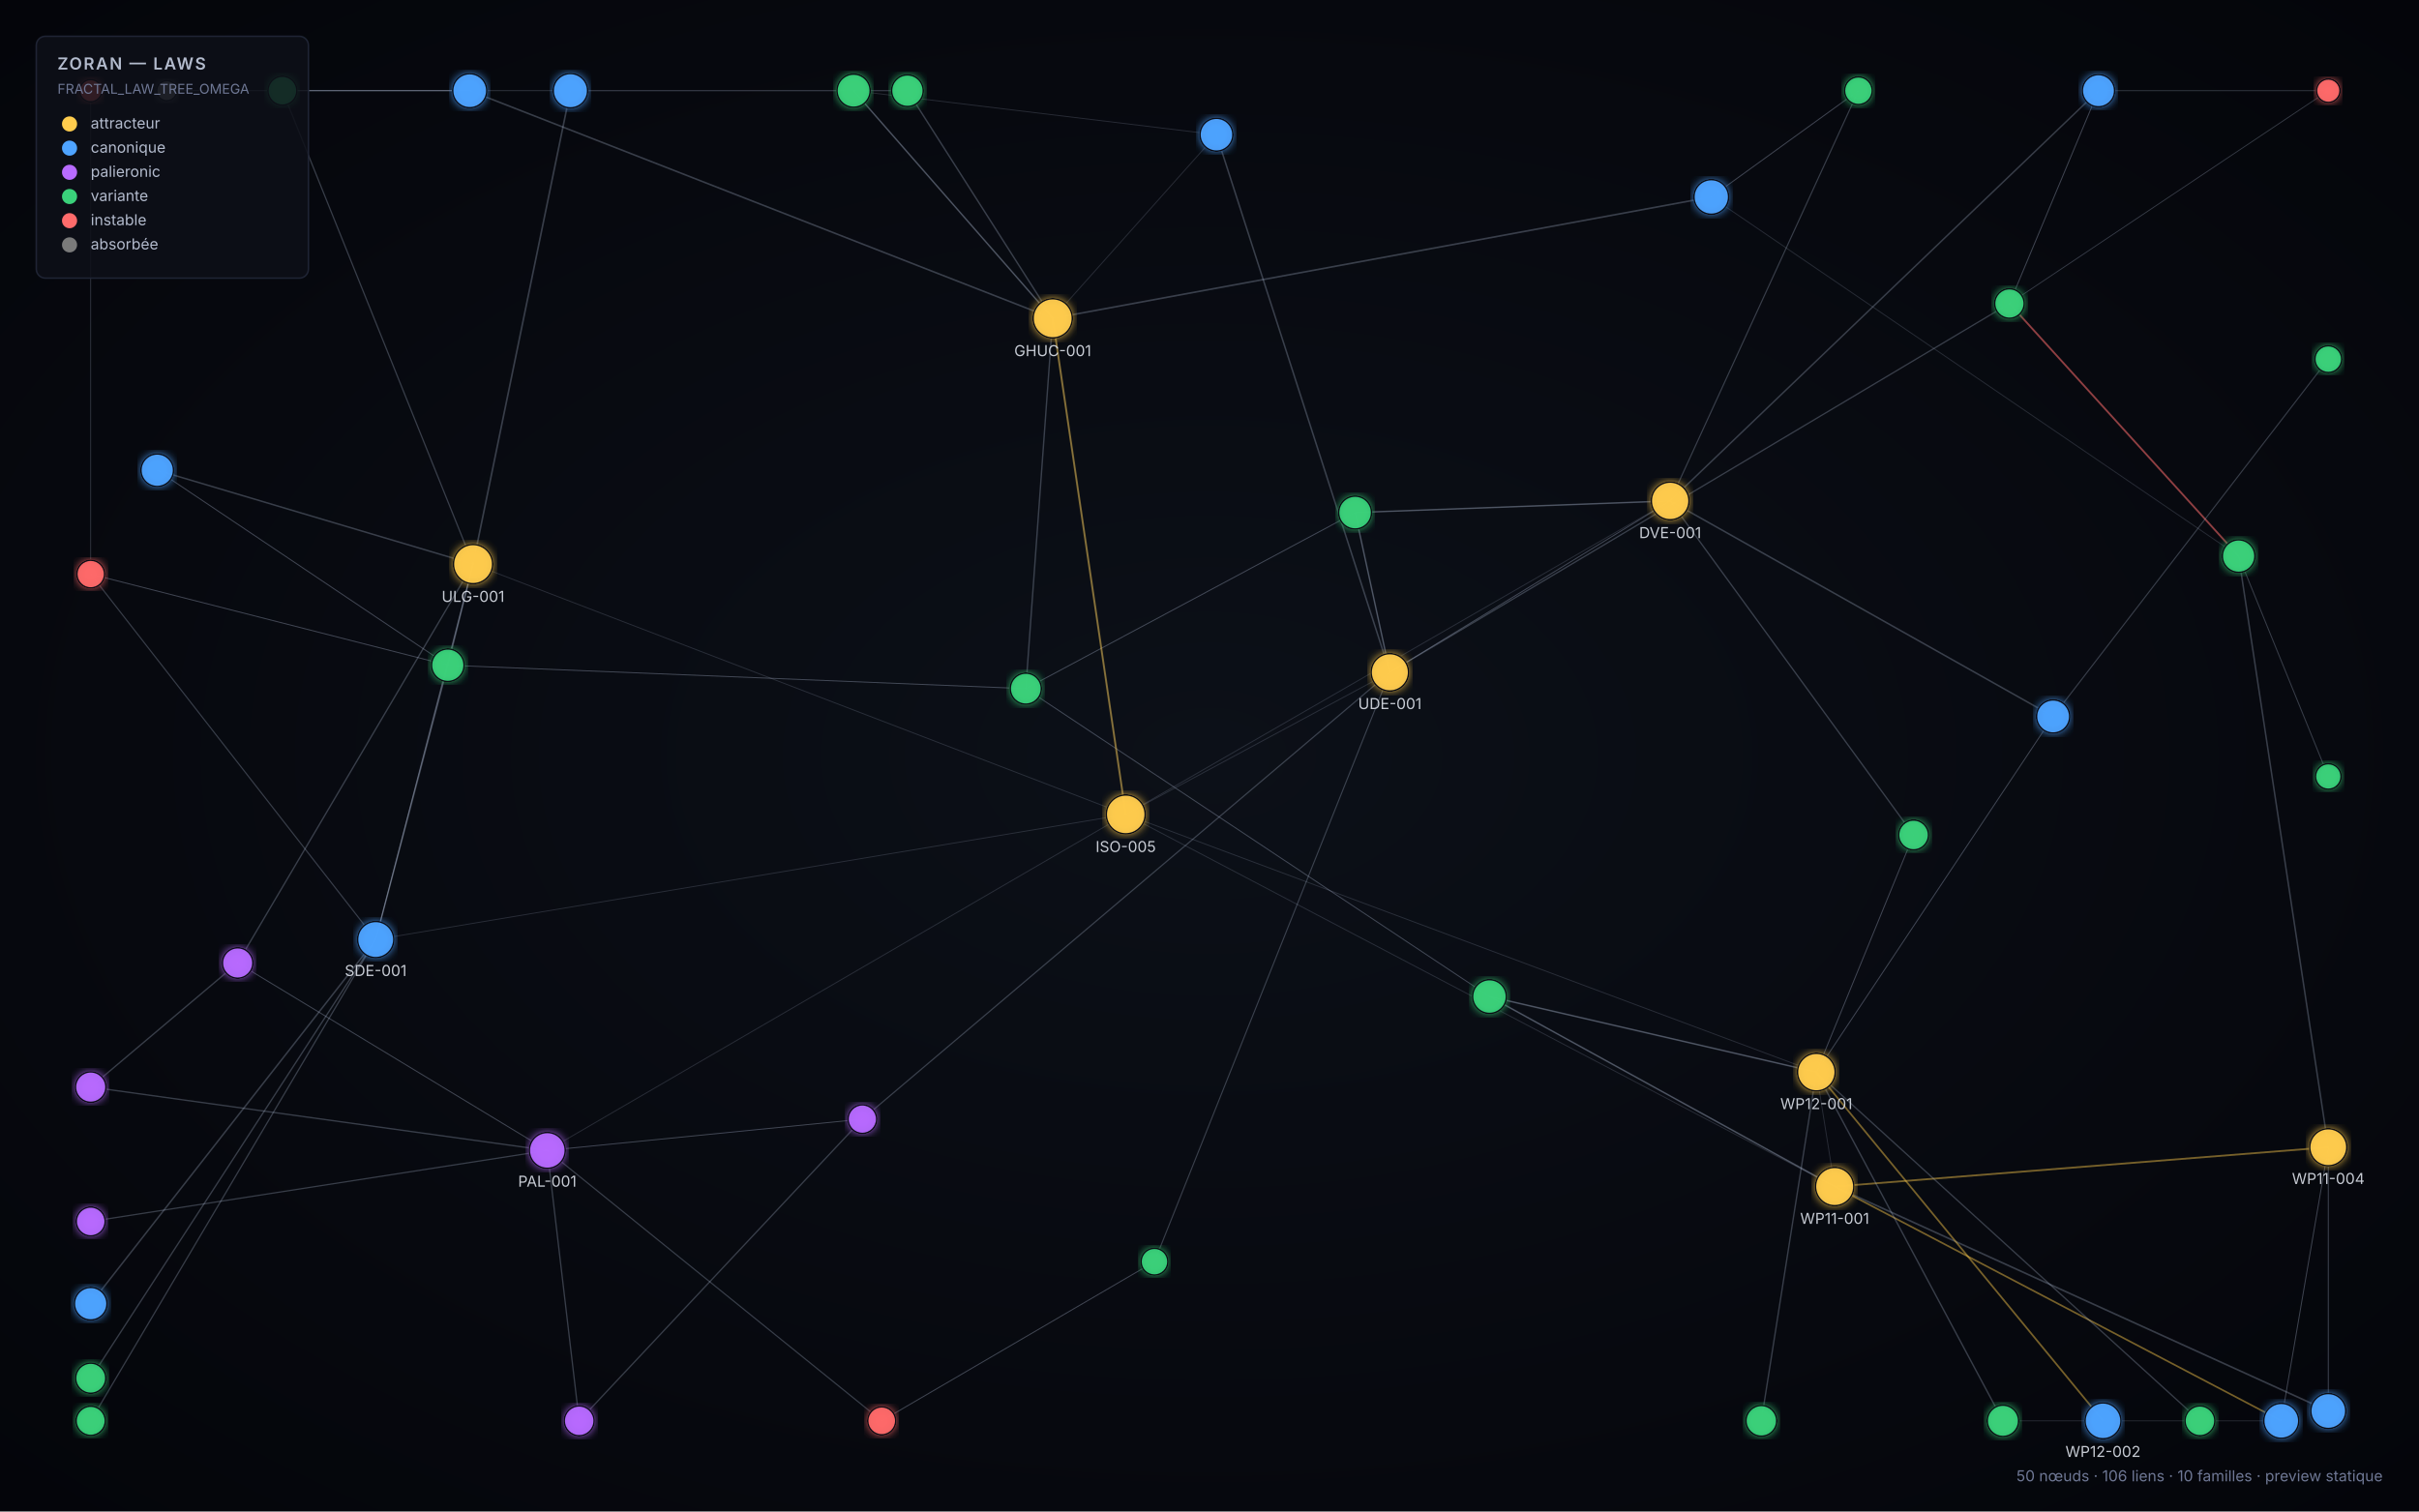
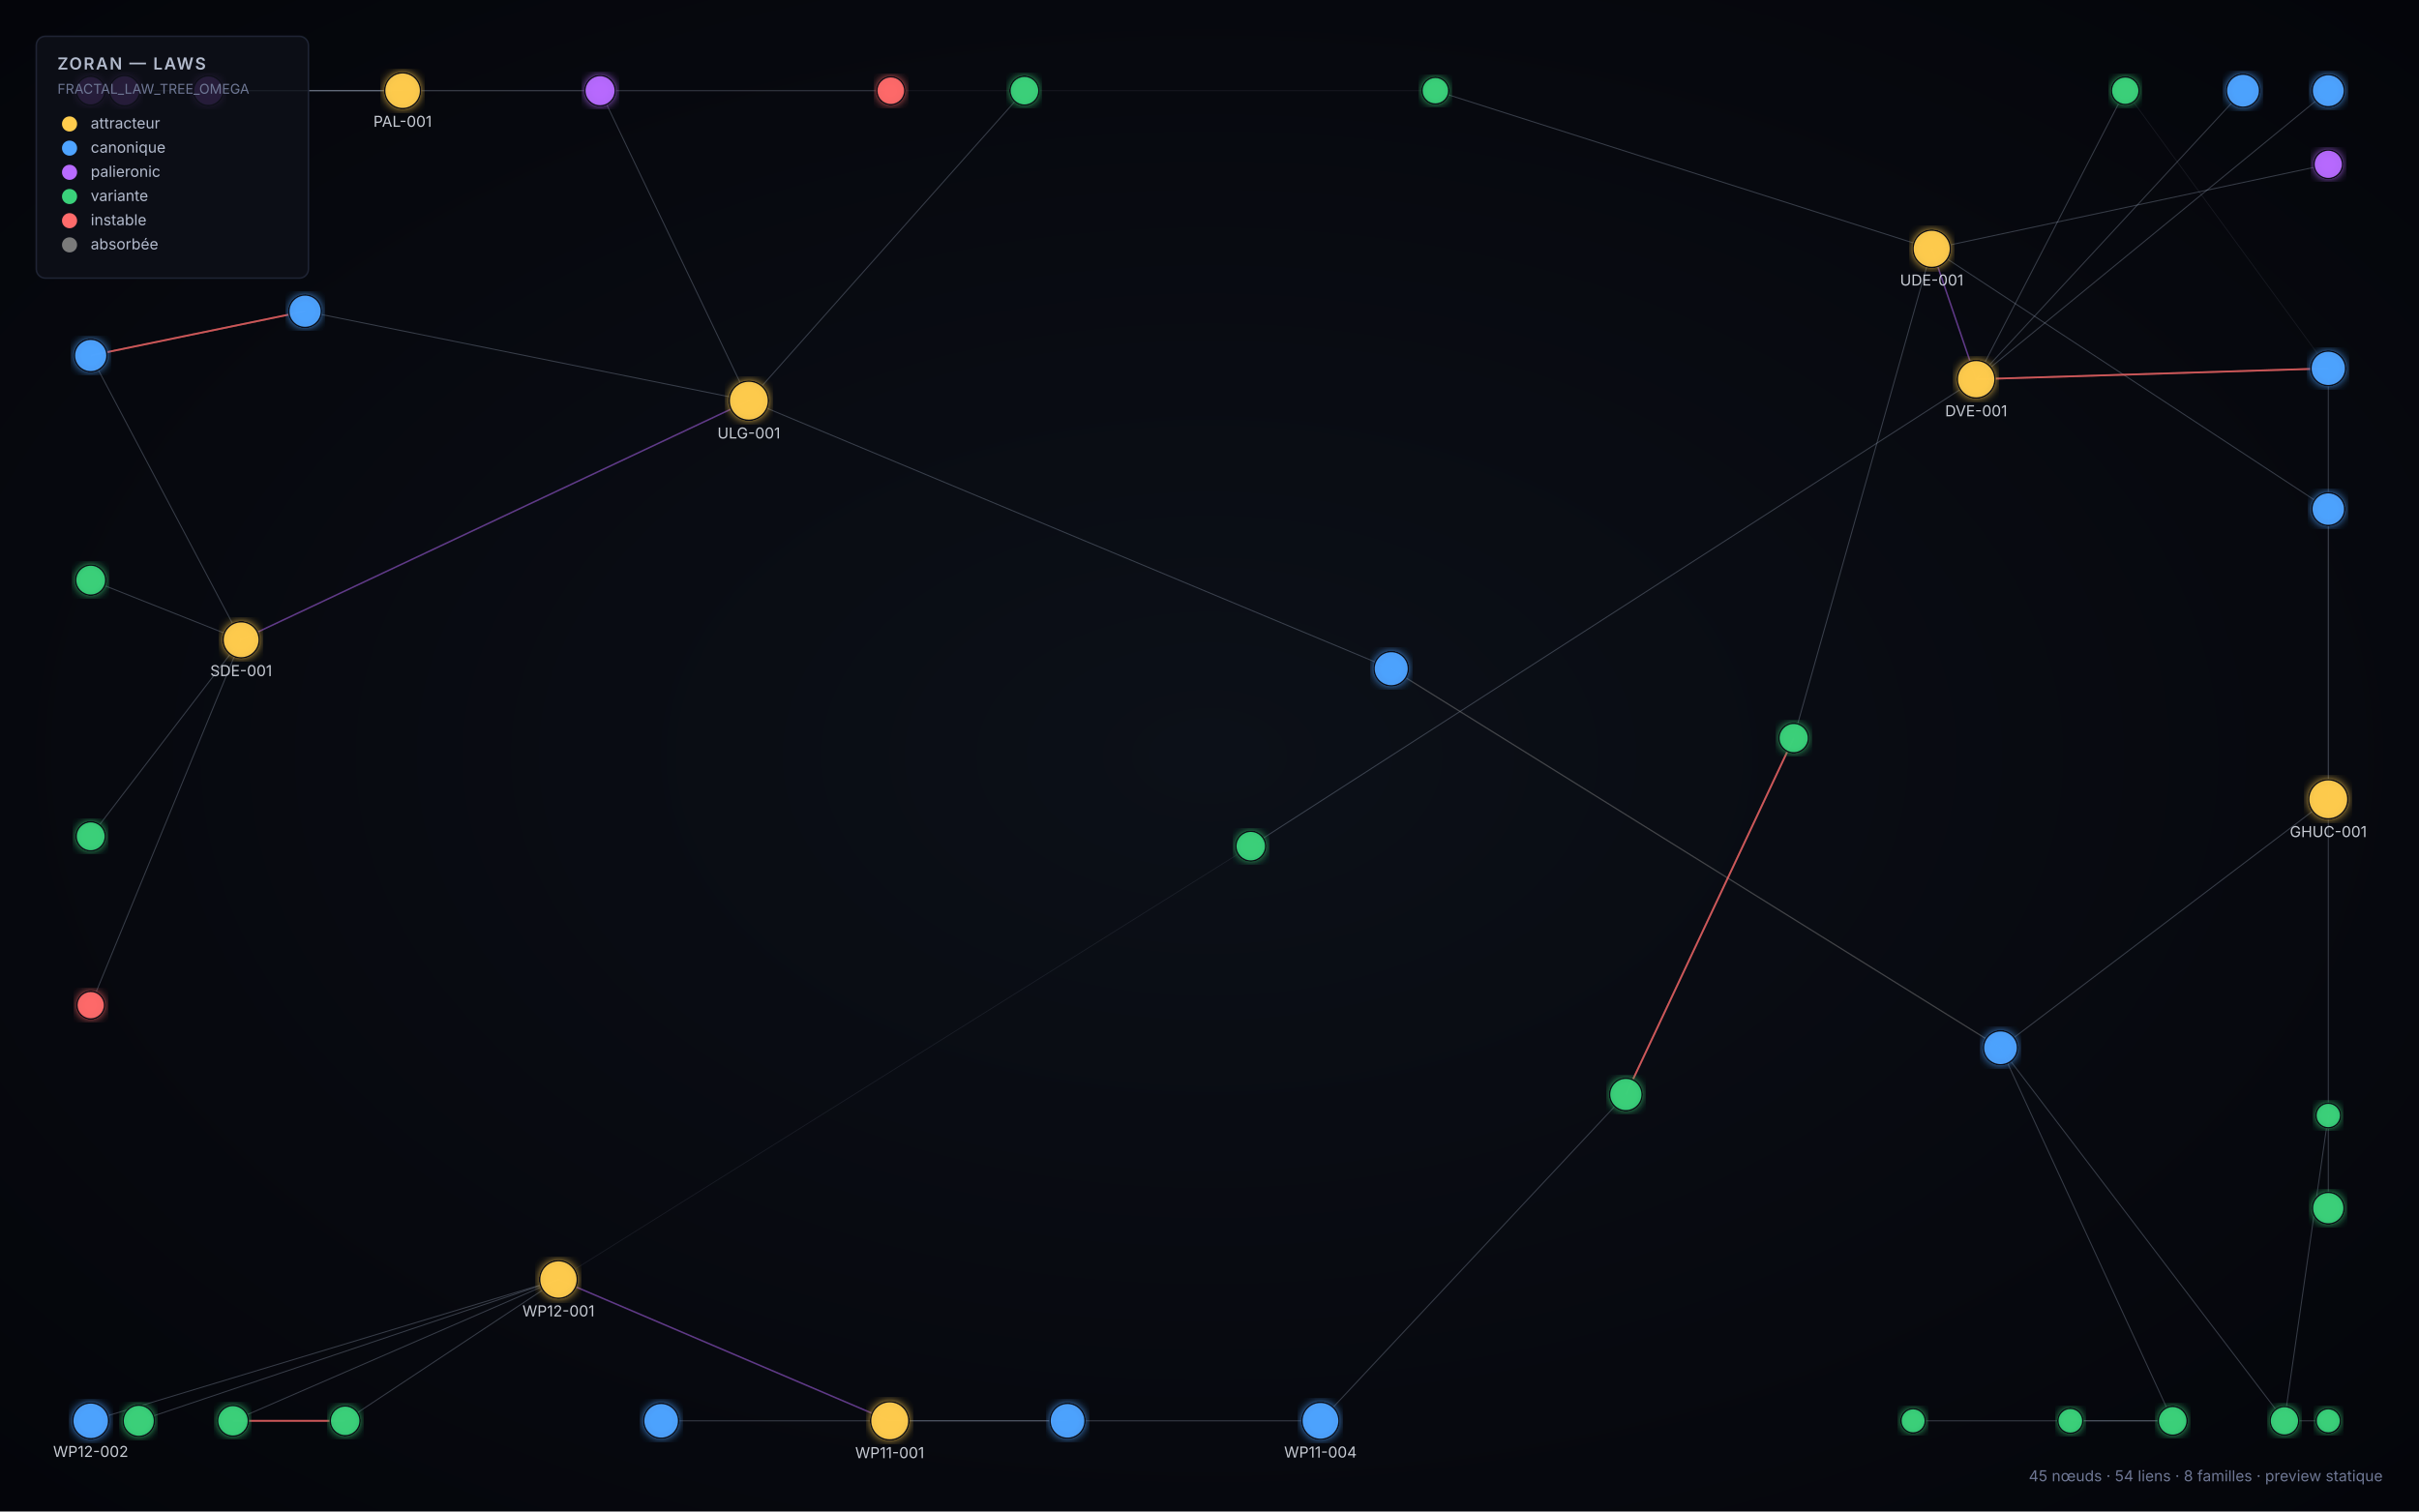
<svg xmlns="http://www.w3.org/2000/svg" viewBox="0 0 1600 1000" width="1600" height="1000" font-family="-apple-system,Segoe UI,sans-serif">
  <defs>
    <radialGradient id="bg" cx="50%" cy="50%" r="70%">
      <stop offset="0%" stop-color="#0c1018" />
      <stop offset="100%" stop-color="#04050a" />
    </radialGradient>
    <filter id="glow">
      <feGaussianBlur stdDeviation="3" result="b" />
      <feMerge>
        <feMergeNode in="b" />
        <feMergeNode in="SourceGraphic" />
      </feMerge>
    </filter>
  </defs>
  <rect width="1600" height="1000" fill="url(#bg)" />
-   <line x1="312.9" y1="373.2" x2="248.5" y2="621.6" stroke="#b8c4e0" stroke-opacity="0.18" stroke-width="0.60" />
-   <line x1="312.9" y1="373.2" x2="296.2" y2="440.1" stroke="#b8c4e0" stroke-opacity="0.18" stroke-width="0.60" />
-   <line x1="312.9" y1="373.2" x2="377.3" y2="60.0" stroke="#b8c4e0" stroke-opacity="0.28" stroke-width="1.07" />
-   <line x1="377.3" y1="60.0" x2="600.2" y2="60.0" stroke="#b8c4e0" stroke-opacity="0.18" stroke-width="0.60" />
-   <line x1="312.9" y1="373.2" x2="104.0" y2="311.1" stroke="#b8c4e0" stroke-opacity="0.28" stroke-width="0.98" />
-   <line x1="104.0" y1="311.1" x2="296.2" y2="440.1" stroke="#b8c4e0" stroke-opacity="0.18" stroke-width="0.60" />
-   <line x1="312.9" y1="373.2" x2="186.8" y2="60.0" stroke="#b8c4e0" stroke-opacity="0.28" stroke-width="0.81" />
-   <line x1="186.8" y1="60.0" x2="310.7" y2="60.0" stroke="#b8c4e0" stroke-opacity="0.18" stroke-width="0.60" />
-   <line x1="312.9" y1="373.2" x2="157.2" y2="637.1" stroke="#b8c4e0" stroke-opacity="0.28" stroke-width="0.88" />
-   <line x1="157.2" y1="637.1" x2="362.0" y2="761.1" stroke="#b8c4e0" stroke-opacity="0.18" stroke-width="0.60" />
-   <line x1="1104.7" y1="331.4" x2="896.3" y2="339.1" stroke="#b8c4e0" stroke-opacity="0.18" stroke-width="0.60" />
-   <line x1="1104.7" y1="331.4" x2="919.3" y2="444.8" stroke="#b8c4e0" stroke-opacity="0.18" stroke-width="0.60" />
-   <line x1="1104.7" y1="331.4" x2="1358.0" y2="474.0" stroke="#b8c4e0" stroke-opacity="0.28" stroke-width="1.01" />
-   <line x1="1358.0" y1="474.0" x2="1201.4" y2="709.3" stroke="#b8c4e0" stroke-opacity="0.18" stroke-width="0.60" />
-   <line x1="1104.7" y1="331.4" x2="1388.0" y2="60.0" stroke="#b8c4e0" stroke-opacity="0.28" stroke-width="0.96" />
-   <line x1="1388.0" y1="60.0" x2="1329.1" y2="200.8" stroke="#b8c4e0" stroke-opacity="0.18" stroke-width="0.60" />
-   <line x1="1104.7" y1="331.4" x2="1265.7" y2="552.4" stroke="#b8c4e0" stroke-opacity="0.28" stroke-width="0.86" />
-   <line x1="1265.7" y1="552.4" x2="1201.4" y2="709.3" stroke="#b8c4e0" stroke-opacity="0.18" stroke-width="0.60" />
-   <line x1="1104.7" y1="331.4" x2="1229.2" y2="60.0" stroke="#b8c4e0" stroke-opacity="0.28" stroke-width="0.75" />
-   <line x1="1229.2" y1="60.0" x2="1131.9" y2="130.3" stroke="#b8c4e0" stroke-opacity="0.18" stroke-width="0.60" />
-   <line x1="919.3" y1="444.8" x2="1104.7" y2="331.4" stroke="#b8c4e0" stroke-opacity="0.18" stroke-width="0.60" />
-   <line x1="919.3" y1="444.8" x2="896.3" y2="339.1" stroke="#b8c4e0" stroke-opacity="0.18" stroke-width="0.60" />
-   <line x1="919.3" y1="444.8" x2="804.6" y2="89.1" stroke="#b8c4e0" stroke-opacity="0.28" stroke-width="1.00" />
-   <line x1="804.6" y1="89.1" x2="696.3" y2="210.6" stroke="#b8c4e0" stroke-opacity="0.18" stroke-width="0.60" />
-   <line x1="919.3" y1="444.8" x2="1329.1" y2="200.8" stroke="#b8c4e0" stroke-opacity="0.28" stroke-width="0.83" />
-   <line x1="1329.1" y1="200.8" x2="1388.0" y2="60.0" stroke="#b8c4e0" stroke-opacity="0.18" stroke-width="0.60" />
-   <line x1="919.3" y1="444.8" x2="570.4" y2="740.4" stroke="#b8c4e0" stroke-opacity="0.28" stroke-width="0.79" />
-   <line x1="570.4" y1="740.4" x2="362.0" y2="761.1" stroke="#b8c4e0" stroke-opacity="0.18" stroke-width="0.60" />
-   <line x1="919.3" y1="444.8" x2="763.6" y2="834.7" stroke="#b8c4e0" stroke-opacity="0.28" stroke-width="0.72" />
-   <line x1="763.6" y1="834.7" x2="583.2" y2="940.0" stroke="#b8c4e0" stroke-opacity="0.18" stroke-width="0.60" />
-   <line x1="696.3" y1="210.6" x2="564.6" y2="60.0" stroke="#b8c4e0" stroke-opacity="0.18" stroke-width="0.60" />
-   <line x1="696.3" y1="210.6" x2="744.6" y2="538.8" stroke="#b8c4e0" stroke-opacity="0.18" stroke-width="0.60" />
-   <line x1="696.3" y1="210.6" x2="310.7" y2="60.0" stroke="#b8c4e0" stroke-opacity="0.28" stroke-width="1.05" />
-   <line x1="310.7" y1="60.0" x2="186.8" y2="60.0" stroke="#b8c4e0" stroke-opacity="0.18" stroke-width="0.60" />
-   <line x1="696.3" y1="210.6" x2="1131.9" y2="130.3" stroke="#b8c4e0" stroke-opacity="0.28" stroke-width="1.08" />
-   <line x1="1131.9" y1="130.3" x2="1229.2" y2="60.0" stroke="#b8c4e0" stroke-opacity="0.18" stroke-width="0.60" />
-   <line x1="696.3" y1="210.6" x2="600.2" y2="60.0" stroke="#b8c4e0" stroke-opacity="0.28" stroke-width="0.94" />
-   <line x1="600.2" y1="60.0" x2="377.3" y2="60.0" stroke="#b8c4e0" stroke-opacity="0.18" stroke-width="0.60" />
-   <line x1="696.3" y1="210.6" x2="678.5" y2="455.6" stroke="#b8c4e0" stroke-opacity="0.28" stroke-width="0.91" />
-   <line x1="678.5" y1="455.6" x2="296.2" y2="440.1" stroke="#b8c4e0" stroke-opacity="0.18" stroke-width="0.60" />
-   <line x1="678.5" y1="455.6" x2="985.2" y2="659.3" stroke="#b8c4e0" stroke-opacity="0.18" stroke-width="0.60" />
-   <line x1="678.5" y1="455.6" x2="896.3" y2="339.1" stroke="#b8c4e0" stroke-opacity="0.18" stroke-width="0.60" />
-   <line x1="1213.5" y1="785.0" x2="1201.4" y2="709.3" stroke="#b8c4e0" stroke-opacity="0.18" stroke-width="0.60" />
-   <line x1="1213.5" y1="785.0" x2="985.2" y2="659.3" stroke="#b8c4e0" stroke-opacity="0.18" stroke-width="0.60" />
-   <line x1="1213.5" y1="785.0" x2="1540.0" y2="933.5" stroke="#b8c4e0" stroke-opacity="0.28" stroke-width="1.09" />
-   <line x1="1540.0" y1="933.5" x2="1540.0" y2="759.0" stroke="#b8c4e0" stroke-opacity="0.18" stroke-width="0.60" />
-   <line x1="1213.5" y1="785.0" x2="1508.9" y2="940.0" stroke="#ffcc4d" stroke-opacity="0.45" stroke-width="1.10" />
-   <line x1="1508.9" y1="940.0" x2="1540.0" y2="759.0" stroke="#b8c4e0" stroke-opacity="0.18" stroke-width="0.60" />
-   <line x1="1213.5" y1="785.0" x2="1540.0" y2="759.0" stroke="#ffcc4d" stroke-opacity="0.45" stroke-width="1.20" />
-   <line x1="1540.0" y1="759.0" x2="1540.0" y2="933.5" stroke="#b8c4e0" stroke-opacity="0.18" stroke-width="0.60" />
-   <line x1="1540.0" y1="759.0" x2="1508.9" y2="940.0" stroke="#b8c4e0" stroke-opacity="0.18" stroke-width="0.60" />
-   <line x1="1540.0" y1="759.0" x2="1480.7" y2="367.9" stroke="#b8c4e0" stroke-opacity="0.28" stroke-width="0.99" />
-   <line x1="1480.7" y1="367.9" x2="1131.9" y2="130.3" stroke="#b8c4e0" stroke-opacity="0.18" stroke-width="0.60" />
-   <line x1="1480.7" y1="367.9" x2="1329.1" y2="200.8" stroke="#ff6b6b" stroke-opacity="0.55" stroke-width="1.20" />
-   <line x1="1201.4" y1="709.3" x2="1358.0" y2="474.0" stroke="#b8c4e0" stroke-opacity="0.18" stroke-width="0.60" />
-   <line x1="1201.4" y1="709.3" x2="1265.7" y2="552.4" stroke="#b8c4e0" stroke-opacity="0.18" stroke-width="0.60" />
-   <line x1="1201.4" y1="709.3" x2="985.2" y2="659.3" stroke="#b8c4e0" stroke-opacity="0.18" stroke-width="0.60" />
-   <line x1="1201.4" y1="709.3" x2="1391.0" y2="940.0" stroke="#ffcc4d" stroke-opacity="0.45" stroke-width="1.14" />
-   <line x1="1201.4" y1="709.3" x2="1165.0" y2="940.0" stroke="#b8c4e0" stroke-opacity="0.28" stroke-width="0.90" />
-   <line x1="1201.4" y1="709.3" x2="1455.1" y2="940.0" stroke="#b8c4e0" stroke-opacity="0.28" stroke-width="0.86" />
-   <line x1="1201.4" y1="709.3" x2="1324.8" y2="940.0" stroke="#b8c4e0" stroke-opacity="0.28" stroke-width="0.92" />
-   <line x1="1324.8" y1="940.0" x2="1508.9" y2="940.0" stroke="#b8c4e0" stroke-opacity="0.18" stroke-width="0.60" />
-   <line x1="248.5" y1="621.6" x2="312.9" y2="373.2" stroke="#b8c4e0" stroke-opacity="0.18" stroke-width="0.60" />
-   <line x1="248.5" y1="621.6" x2="296.2" y2="440.1" stroke="#b8c4e0" stroke-opacity="0.18" stroke-width="0.60" />
-   <line x1="248.5" y1="621.6" x2="60.0" y2="862.5" stroke="#b8c4e0" stroke-opacity="0.28" stroke-width="0.99" />
-   <line x1="248.5" y1="621.6" x2="60.0" y2="911.8" stroke="#b8c4e0" stroke-opacity="0.28" stroke-width="0.87" />
-   <line x1="248.5" y1="621.6" x2="60.0" y2="379.8" stroke="#b8c4e0" stroke-opacity="0.28" stroke-width="0.75" />
-   <line x1="60.0" y1="379.8" x2="296.2" y2="440.1" stroke="#b8c4e0" stroke-opacity="0.18" stroke-width="0.60" />
-   <line x1="248.5" y1="621.6" x2="60.0" y2="940.0" stroke="#b8c4e0" stroke-opacity="0.28" stroke-width="0.82" />
-   <line x1="362.0" y1="761.1" x2="157.2" y2="637.1" stroke="#b8c4e0" stroke-opacity="0.18" stroke-width="0.60" />
-   <line x1="362.0" y1="761.1" x2="570.4" y2="740.4" stroke="#b8c4e0" stroke-opacity="0.18" stroke-width="0.60" />
-   <line x1="362.0" y1="761.1" x2="60.0" y2="719.2" stroke="#b8c4e0" stroke-opacity="0.28" stroke-width="0.88" />
-   <line x1="157.2" y1="637.1" x2="60.0" y2="719.2" stroke="#b8c4e0" stroke-opacity="0.28" stroke-width="0.88" />
-   <line x1="362.0" y1="761.1" x2="383.1" y2="940.0" stroke="#b8c4e0" stroke-opacity="0.28" stroke-width="0.85" />
-   <line x1="570.4" y1="740.4" x2="383.1" y2="940.0" stroke="#b8c4e0" stroke-opacity="0.28" stroke-width="0.85" />
-   <line x1="362.0" y1="761.1" x2="583.2" y2="940.0" stroke="#b8c4e0" stroke-opacity="0.28" stroke-width="0.77" />
-   <line x1="583.2" y1="940.0" x2="763.6" y2="834.7" stroke="#b8c4e0" stroke-opacity="0.18" stroke-width="0.60" />
-   <line x1="362.0" y1="761.1" x2="60.0" y2="808.1" stroke="#b8c4e0" stroke-opacity="0.28" stroke-width="0.81" />
-   <line x1="1358.0" y1="474.0" x2="1540.0" y2="237.6" stroke="#b8c4e0" stroke-opacity="0.28" stroke-width="0.72" />
-   <line x1="1388.0" y1="60.0" x2="1540.0" y2="60.0" stroke="#b8c4e0" stroke-opacity="0.28" stroke-width="0.55" />
-   <line x1="1329.1" y1="200.8" x2="1540.0" y2="60.0" stroke="#b8c4e0" stroke-opacity="0.28" stroke-width="0.55" />
-   <line x1="377.3" y1="60.0" x2="110.3" y2="60.0" stroke="#b8c4e0" stroke-opacity="0.28" stroke-width="0.50" />
-   <line x1="310.7" y1="60.0" x2="110.3" y2="60.0" stroke="#b8c4e0" stroke-opacity="0.28" stroke-width="0.50" />
-   <line x1="60.0" y1="379.8" x2="60.0" y2="60.0" stroke="#b8c4e0" stroke-opacity="0.28" stroke-width="0.50" />
-   <line x1="1480.7" y1="367.9" x2="1540.0" y2="513.7" stroke="#b8c4e0" stroke-opacity="0.28" stroke-width="0.65" />
-   <line x1="312.9" y1="373.2" x2="296.2" y2="440.1" stroke="#b8c4e0" stroke-opacity="0.28" stroke-width="0.98" />
-   <line x1="248.5" y1="621.6" x2="296.2" y2="440.1" stroke="#b8c4e0" stroke-opacity="0.28" stroke-width="0.98" />
-   <line x1="296.2" y1="440.1" x2="104.0" y2="311.1" stroke="#b8c4e0" stroke-opacity="0.18" stroke-width="0.60" />
-   <line x1="296.2" y1="440.1" x2="60.0" y2="379.8" stroke="#b8c4e0" stroke-opacity="0.18" stroke-width="0.60" />
-   <line x1="296.2" y1="440.1" x2="678.5" y2="455.6" stroke="#b8c4e0" stroke-opacity="0.18" stroke-width="0.60" />
-   <line x1="1213.5" y1="785.0" x2="985.2" y2="659.3" stroke="#b8c4e0" stroke-opacity="0.28" stroke-width="1.04" />
-   <line x1="1201.4" y1="709.3" x2="985.2" y2="659.3" stroke="#b8c4e0" stroke-opacity="0.28" stroke-width="1.04" />
-   <line x1="985.2" y1="659.3" x2="678.5" y2="455.6" stroke="#b8c4e0" stroke-opacity="0.18" stroke-width="0.60" />
-   <line x1="919.3" y1="444.8" x2="896.3" y2="339.1" stroke="#b8c4e0" stroke-opacity="0.28" stroke-width="1.00" />
-   <line x1="1104.7" y1="331.4" x2="896.3" y2="339.1" stroke="#b8c4e0" stroke-opacity="0.28" stroke-width="1.00" />
-   <line x1="896.3" y1="339.1" x2="678.5" y2="455.6" stroke="#b8c4e0" stroke-opacity="0.18" stroke-width="0.60" />
-   <line x1="696.3" y1="210.6" x2="564.6" y2="60.0" stroke="#b8c4e0" stroke-opacity="0.28" stroke-width="1.01" />
-   <line x1="564.6" y1="60.0" x2="804.6" y2="89.1" stroke="#b8c4e0" stroke-opacity="0.18" stroke-width="0.60" />
-   <line x1="696.3" y1="210.6" x2="744.6" y2="538.8" stroke="#ffcc4d" stroke-opacity="0.45" stroke-width="1.29" />
-   <line x1="744.6" y1="538.8" x2="312.9" y2="373.2" stroke="#b8c4e0" stroke-opacity="0.18" stroke-width="0.60" />
-   <line x1="744.6" y1="538.8" x2="1104.7" y2="331.4" stroke="#b8c4e0" stroke-opacity="0.18" stroke-width="0.60" />
-   <line x1="744.6" y1="538.8" x2="919.3" y2="444.8" stroke="#b8c4e0" stroke-opacity="0.18" stroke-width="0.60" />
-   <line x1="744.6" y1="538.8" x2="1213.5" y2="785.0" stroke="#b8c4e0" stroke-opacity="0.18" stroke-width="0.60" />
-   <line x1="744.6" y1="538.8" x2="1201.4" y2="709.3" stroke="#b8c4e0" stroke-opacity="0.18" stroke-width="0.60" />
-   <line x1="744.6" y1="538.8" x2="248.5" y2="621.6" stroke="#b8c4e0" stroke-opacity="0.18" stroke-width="0.60" />
-   <line x1="744.6" y1="538.8" x2="362.0" y2="761.1" stroke="#b8c4e0" stroke-opacity="0.18" stroke-width="0.60" />
-   <circle cx="312.9" cy="373.2" r="13.0" fill="#ffcc4d" fill-opacity="0.92" stroke="#0c1018" stroke-width="1" filter="url(#glow)" />
-   <text x="312.9" y="398.2" fill="#e7ecf5" font-size="10" text-anchor="middle" opacity="0.85">ULG-001</text>
-   <circle cx="377.3" cy="60.0" r="11.4" fill="#4ea3ff" fill-opacity="0.92" stroke="#0c1018" stroke-width="1" filter="url(#glow)" />
-   <circle cx="104.0" cy="311.1" r="10.8" fill="#4ea3ff" fill-opacity="0.92" stroke="#0c1018" stroke-width="1" filter="url(#glow)" />
-   <circle cx="186.8" cy="60.0" r="9.6" fill="#3ad17a" fill-opacity="0.92" stroke="#0c1018" stroke-width="1" filter="url(#glow)" />
-   <circle cx="157.2" cy="637.1" r="10.1" fill="#b86bff" fill-opacity="0.92" stroke="#0c1018" stroke-width="1" filter="url(#glow)" />
-   <circle cx="1104.7" cy="331.4" r="12.5" fill="#ffcc4d" fill-opacity="0.92" stroke="#0c1018" stroke-width="1" filter="url(#glow)" />
-   <text x="1104.7" y="356.0" fill="#e7ecf5" font-size="10" text-anchor="middle" opacity="0.85">DVE-001</text>
-   <circle cx="1358.0" cy="474.0" r="11.0" fill="#4ea3ff" fill-opacity="0.92" stroke="#0c1018" stroke-width="1" filter="url(#glow)" />
-   <circle cx="1388.0" cy="60.0" r="10.7" fill="#4ea3ff" fill-opacity="0.92" stroke="#0c1018" stroke-width="1" filter="url(#glow)" />
-   <circle cx="1265.7" cy="552.4" r="9.9" fill="#3ad17a" fill-opacity="0.92" stroke="#0c1018" stroke-width="1" filter="url(#glow)" />
-   <circle cx="1229.2" cy="60.0" r="9.2" fill="#3ad17a" fill-opacity="0.92" stroke="#0c1018" stroke-width="1" filter="url(#glow)" />
-   <circle cx="919.3" cy="444.8" r="12.4" fill="#ffcc4d" fill-opacity="0.92" stroke="#0c1018" stroke-width="1" filter="url(#glow)" />
-   <text x="919.3" y="469.1" fill="#e7ecf5" font-size="10" text-anchor="middle" opacity="0.85">UDE-001</text>
-   <circle cx="804.6" cy="89.1" r="10.9" fill="#4ea3ff" fill-opacity="0.92" stroke="#0c1018" stroke-width="1" filter="url(#glow)" />
-   <circle cx="1329.1" cy="200.8" r="9.8" fill="#3ad17a" fill-opacity="0.92" stroke="#0c1018" stroke-width="1" filter="url(#glow)" />
-   <circle cx="570.4" cy="740.4" r="9.5" fill="#b86bff" fill-opacity="0.92" stroke="#0c1018" stroke-width="1" filter="url(#glow)" />
-   <circle cx="763.6" cy="834.7" r="8.9" fill="#3ad17a" fill-opacity="0.92" stroke="#0c1018" stroke-width="1" filter="url(#glow)" />
-   <circle cx="696.3" cy="210.6" r="13.0" fill="#ffcc4d" fill-opacity="0.92" stroke="#0c1018" stroke-width="1" filter="url(#glow)" />
-   <text x="696.3" y="235.6" fill="#e7ecf5" font-size="10" text-anchor="middle" opacity="0.85">GHUC-001</text>
-   <circle cx="310.7" cy="60.0" r="11.3" fill="#4ea3ff" fill-opacity="0.92" stroke="#0c1018" stroke-width="1" filter="url(#glow)" />
-   <circle cx="1131.9" cy="130.3" r="11.5" fill="#4ea3ff" fill-opacity="0.92" stroke="#0c1018" stroke-width="1" filter="url(#glow)" />
-   <circle cx="600.2" cy="60.0" r="10.5" fill="#3ad17a" fill-opacity="0.92" stroke="#0c1018" stroke-width="1" filter="url(#glow)" />
-   <circle cx="678.5" cy="455.6" r="10.3" fill="#3ad17a" fill-opacity="0.92" stroke="#0c1018" stroke-width="1" filter="url(#glow)" />
-   <circle cx="1213.5" cy="785.0" r="12.7" fill="#ffcc4d" fill-opacity="0.92" stroke="#0c1018" stroke-width="1" filter="url(#glow)" />
-   <text x="1213.5" y="809.7" fill="#e7ecf5" font-size="10" text-anchor="middle" opacity="0.85">WP11-001</text>
-   <circle cx="1540.0" cy="933.5" r="11.6" fill="#4ea3ff" fill-opacity="0.92" stroke="#0c1018" stroke-width="1" filter="url(#glow)" />
-   <circle cx="1508.9" cy="940.0" r="11.6" fill="#4ea3ff" fill-opacity="0.92" stroke="#0c1018" stroke-width="1" filter="url(#glow)" />
-   <circle cx="1540.0" cy="759.0" r="12.3" fill="#ffcc4d" fill-opacity="0.92" stroke="#0c1018" stroke-width="1" filter="url(#glow)" />
-   <text x="1540.0" y="783.3" fill="#e7ecf5" font-size="10" text-anchor="middle" opacity="0.85">WP11-004</text>
-   <circle cx="1480.7" cy="367.9" r="10.8" fill="#3ad17a" fill-opacity="0.92" stroke="#0c1018" stroke-width="1" filter="url(#glow)" />
-   <circle cx="1201.4" cy="709.3" r="12.5" fill="#ffcc4d" fill-opacity="0.92" stroke="#0c1018" stroke-width="1" filter="url(#glow)" />
-   <text x="1201.4" y="733.8" fill="#e7ecf5" font-size="10" text-anchor="middle" opacity="0.85">WP12-001</text>
-   <circle cx="1391.0" cy="940.0" r="11.9" fill="#4ea3ff" fill-opacity="0.92" stroke="#0c1018" stroke-width="1" filter="url(#glow)" />
-   <text x="1391.0" y="963.9" fill="#e7ecf5" font-size="10" text-anchor="middle" opacity="0.85">WP12-002</text>
-   <circle cx="1165.0" cy="940.0" r="10.2" fill="#3ad17a" fill-opacity="0.92" stroke="#0c1018" stroke-width="1" filter="url(#glow)" />
-   <circle cx="1455.1" cy="940.0" r="9.9" fill="#3ad17a" fill-opacity="0.92" stroke="#0c1018" stroke-width="1" filter="url(#glow)" />
-   <circle cx="1324.8" cy="940.0" r="10.4" fill="#3ad17a" fill-opacity="0.92" stroke="#0c1018" stroke-width="1" filter="url(#glow)" />
-   <circle cx="248.5" cy="621.6" r="12.0" fill="#4ea3ff" fill-opacity="0.92" stroke="#0c1018" stroke-width="1" filter="url(#glow)" />
-   <text x="248.5" y="645.7" fill="#e7ecf5" font-size="10" text-anchor="middle" opacity="0.85">SDE-001</text>
-   <circle cx="60.0" cy="862.5" r="10.8" fill="#4ea3ff" fill-opacity="0.92" stroke="#0c1018" stroke-width="1" filter="url(#glow)" />
-   <circle cx="60.0" cy="911.8" r="10.0" fill="#3ad17a" fill-opacity="0.92" stroke="#0c1018" stroke-width="1" filter="url(#glow)" />
-   <circle cx="60.0" cy="379.8" r="9.2" fill="#ff6b6b" fill-opacity="0.92" stroke="#0c1018" stroke-width="1" filter="url(#glow)" />
-   <circle cx="60.0" cy="940.0" r="9.7" fill="#3ad17a" fill-opacity="0.92" stroke="#0c1018" stroke-width="1" filter="url(#glow)" />
-   <circle cx="362.0" cy="761.1" r="11.9" fill="#b86bff" fill-opacity="0.92" stroke="#0c1018" stroke-width="1" filter="url(#glow)" />
-   <text x="362.0" y="785.1" fill="#e7ecf5" font-size="10" text-anchor="middle" opacity="0.85">PAL-001</text>
-   <circle cx="60.0" cy="719.2" r="10.1" fill="#b86bff" fill-opacity="0.92" stroke="#0c1018" stroke-width="1" filter="url(#glow)" />
-   <circle cx="383.1" cy="940.0" r="9.9" fill="#b86bff" fill-opacity="0.92" stroke="#0c1018" stroke-width="1" filter="url(#glow)" />
-   <circle cx="583.2" cy="940.0" r="9.3" fill="#ff6b6b" fill-opacity="0.92" stroke="#0c1018" stroke-width="1" filter="url(#glow)" />
-   <circle cx="60.0" cy="808.1" r="9.6" fill="#b86bff" fill-opacity="0.92" stroke="#0c1018" stroke-width="1" filter="url(#glow)" />
-   <circle cx="1540.0" cy="237.6" r="8.9" fill="#3ad17a" fill-opacity="0.92" stroke="#0c1018" stroke-width="1" filter="url(#glow)" />
-   <circle cx="1540.0" cy="60.0" r="7.8" fill="#ff6b6b" fill-opacity="0.92" stroke="#0c1018" stroke-width="1" filter="url(#glow)" />
-   <circle cx="110.3" cy="60.0" r="6.7" fill="#7a7a7a" fill-opacity="0.92" stroke="#0c1018" stroke-width="1" filter="url(#glow)" />
-   <circle cx="60.0" cy="60.0" r="7.4" fill="#ff6b6b" fill-opacity="0.92" stroke="#0c1018" stroke-width="1" filter="url(#glow)" />
-   <circle cx="1540.0" cy="513.7" r="8.5" fill="#3ad17a" fill-opacity="0.92" stroke="#0c1018" stroke-width="1" filter="url(#glow)" />
-   <circle cx="296.2" cy="440.1" r="10.8" fill="#3ad17a" fill-opacity="0.92" stroke="#0c1018" stroke-width="1" filter="url(#glow)" />
-   <circle cx="985.2" cy="659.3" r="11.2" fill="#3ad17a" fill-opacity="0.92" stroke="#0c1018" stroke-width="1" filter="url(#glow)" />
-   <circle cx="896.3" cy="339.1" r="10.9" fill="#3ad17a" fill-opacity="0.92" stroke="#0c1018" stroke-width="1" filter="url(#glow)" />
-   <circle cx="564.6" cy="60.0" r="11.0" fill="#3ad17a" fill-opacity="0.92" stroke="#0c1018" stroke-width="1" filter="url(#glow)" />
-   <circle cx="744.6" cy="538.8" r="12.9" fill="#ffcc4d" fill-opacity="0.92" stroke="#0c1018" stroke-width="1" filter="url(#glow)" />
-   <text x="744.6" y="563.7" fill="#e7ecf5" font-size="10" text-anchor="middle" opacity="0.85">ISO-005</text>
+   <line x1="920.2" y1="442.4" x2="495.3" y2="265.1" stroke="#b8c4e0" stroke-opacity="0.28" stroke-width="0.65" />
+   <line x1="201.8" y1="205.9" x2="495.3" y2="265.1" stroke="#b8c4e0" stroke-opacity="0.28" stroke-width="0.65" />
+   <line x1="677.6" y1="60.0" x2="495.3" y2="265.1" stroke="#b8c4e0" stroke-opacity="0.28" stroke-width="0.65" />
+   <line x1="396.9" y1="60.0" x2="495.3" y2="265.1" stroke="#b8c4e0" stroke-opacity="0.28" stroke-width="0.65" />
+   <line x1="1483.6" y1="60.0" x2="1307.1" y2="250.9" stroke="#b8c4e0" stroke-opacity="0.28" stroke-width="0.65" />
+   <line x1="1540.0" y1="60.0" x2="1307.1" y2="250.9" stroke="#b8c4e0" stroke-opacity="0.28" stroke-width="0.65" />
+   <line x1="827.3" y1="559.8" x2="1307.1" y2="250.9" stroke="#b8c4e0" stroke-opacity="0.28" stroke-width="0.65" />
+   <line x1="1405.7" y1="60.0" x2="1307.1" y2="250.9" stroke="#b8c4e0" stroke-opacity="0.28" stroke-width="0.65" />
+   <line x1="1540.0" y1="336.8" x2="1277.7" y2="164.6" stroke="#b8c4e0" stroke-opacity="0.28" stroke-width="0.65" />
+   <line x1="1186.4" y1="488.3" x2="1277.7" y2="164.6" stroke="#b8c4e0" stroke-opacity="0.28" stroke-width="0.65" />
+   <line x1="1540.0" y1="108.7" x2="1277.7" y2="164.6" stroke="#b8c4e0" stroke-opacity="0.28" stroke-width="0.65" />
+   <line x1="949.4" y1="60.0" x2="1277.7" y2="164.6" stroke="#b8c4e0" stroke-opacity="0.28" stroke-width="0.65" />
+   <line x1="1323.2" y1="693.2" x2="1540.0" y2="528.8" stroke="#b8c4e0" stroke-opacity="0.28" stroke-width="0.65" />
+   <line x1="1540.0" y1="243.7" x2="1540.0" y2="528.8" stroke="#b8c4e0" stroke-opacity="0.28" stroke-width="0.65" />
+   <line x1="1540.0" y1="799.3" x2="1540.0" y2="528.8" stroke="#b8c4e0" stroke-opacity="0.28" stroke-width="0.65" />
+   <line x1="1437.1" y1="940.0" x2="1323.2" y2="693.2" stroke="#b8c4e0" stroke-opacity="0.28" stroke-width="0.65" />
+   <line x1="1511.0" y1="940.0" x2="1323.2" y2="693.2" stroke="#b8c4e0" stroke-opacity="0.28" stroke-width="0.65" />
+   <line x1="1369.4" y1="940.0" x2="1437.1" y2="940.0" stroke="#b8c4e0" stroke-opacity="0.28" stroke-width="0.65" />
+   <line x1="1265.4" y1="940.0" x2="1437.1" y2="940.0" stroke="#b8c4e0" stroke-opacity="0.28" stroke-width="0.65" />
+   <line x1="1540.0" y1="738.0" x2="1511.0" y2="940.0" stroke="#b8c4e0" stroke-opacity="0.28" stroke-width="0.65" />
+   <line x1="1540.0" y1="940.0" x2="1511.0" y2="940.0" stroke="#b8c4e0" stroke-opacity="0.28" stroke-width="0.65" />
+   <line x1="706.1" y1="940.0" x2="588.5" y2="940.0" stroke="#b8c4e0" stroke-opacity="0.28" stroke-width="0.65" />
+   <line x1="437.3" y1="940.0" x2="588.5" y2="940.0" stroke="#b8c4e0" stroke-opacity="0.28" stroke-width="0.65" />
+   <line x1="873.4" y1="940.0" x2="588.5" y2="940.0" stroke="#b8c4e0" stroke-opacity="0.28" stroke-width="0.65" />
+   <line x1="1075.4" y1="724.1" x2="873.4" y2="940.0" stroke="#b8c4e0" stroke-opacity="0.28" stroke-width="0.65" />
+   <line x1="60.0" y1="940.0" x2="369.4" y2="846.5" stroke="#b8c4e0" stroke-opacity="0.28" stroke-width="0.65" />
+   <line x1="154.1" y1="940.0" x2="369.4" y2="846.5" stroke="#b8c4e0" stroke-opacity="0.28" stroke-width="0.65" />
+   <line x1="228.3" y1="940.0" x2="369.4" y2="846.5" stroke="#b8c4e0" stroke-opacity="0.28" stroke-width="0.65" />
+   <line x1="91.8" y1="940.0" x2="369.4" y2="846.5" stroke="#b8c4e0" stroke-opacity="0.28" stroke-width="0.65" />
+   <line x1="60.0" y1="235.2" x2="159.5" y2="423.3" stroke="#b8c4e0" stroke-opacity="0.28" stroke-width="0.65" />
+   <line x1="60.0" y1="383.8" x2="159.5" y2="423.3" stroke="#b8c4e0" stroke-opacity="0.28" stroke-width="0.65" />
+   <line x1="60.0" y1="665.0" x2="159.5" y2="423.3" stroke="#b8c4e0" stroke-opacity="0.28" stroke-width="0.65" />
+   <line x1="60.0" y1="553.3" x2="159.5" y2="423.3" stroke="#b8c4e0" stroke-opacity="0.28" stroke-width="0.65" />
+   <line x1="82.4" y1="60.0" x2="266.3" y2="60.0" stroke="#b8c4e0" stroke-opacity="0.28" stroke-width="0.65" />
+   <line x1="137.8" y1="60.0" x2="266.3" y2="60.0" stroke="#b8c4e0" stroke-opacity="0.28" stroke-width="0.65" />
+   <line x1="589.2" y1="60.0" x2="266.3" y2="60.0" stroke="#b8c4e0" stroke-opacity="0.28" stroke-width="0.65" />
+   <line x1="60.0" y1="60.0" x2="266.3" y2="60.0" stroke="#b8c4e0" stroke-opacity="0.28" stroke-width="0.65" />
+   <line x1="1307.1" y1="250.9" x2="1277.7" y2="164.6" stroke="#b86bff" stroke-opacity="0.5" stroke-width="1.00" />
+   <line x1="159.5" y1="423.3" x2="495.3" y2="265.1" stroke="#b86bff" stroke-opacity="0.5" stroke-width="1.00" />
+   <line x1="588.5" y1="940.0" x2="369.4" y2="846.5" stroke="#b86bff" stroke-opacity="0.5" stroke-width="1.00" />
+   <line x1="920.2" y1="442.4" x2="1323.2" y2="693.2" stroke="#888888" stroke-opacity="0.45" stroke-width="0.80" />
+   <line x1="1186.4" y1="488.3" x2="1075.4" y2="724.1" stroke="#ff6b6b" stroke-opacity="0.55" stroke-width="1.20" />
+   <line x1="1075.4" y1="724.1" x2="1186.4" y2="488.3" stroke="#ff6b6b" stroke-opacity="0.55" stroke-width="1.20" />
+   <line x1="154.1" y1="940.0" x2="228.3" y2="940.0" stroke="#ff6b6b" stroke-opacity="0.55" stroke-width="1.20" />
+   <line x1="228.3" y1="940.0" x2="154.1" y2="940.0" stroke="#ff6b6b" stroke-opacity="0.55" stroke-width="1.20" />
+   <line x1="1307.1" y1="250.9" x2="1540.0" y2="243.7" stroke="#ff6b6b" stroke-opacity="0.55" stroke-width="1.20" />
+   <line x1="1540.0" y1="243.7" x2="1307.1" y2="250.9" stroke="#ff6b6b" stroke-opacity="0.55" stroke-width="1.20" />
+   <line x1="60.0" y1="235.2" x2="201.8" y2="205.9" stroke="#ff6b6b" stroke-opacity="0.55" stroke-width="1.20" />
+   <line x1="201.8" y1="205.9" x2="60.0" y2="235.2" stroke="#ff6b6b" stroke-opacity="0.55" stroke-width="1.20" />
+   <line x1="396.9" y1="60.0" x2="266.3" y2="60.0" stroke="#b8c4e0" stroke-opacity="0.1" stroke-width="0.50" />
+   <line x1="1540.0" y1="336.8" x2="1540.0" y2="528.8" stroke="#b8c4e0" stroke-opacity="0.1" stroke-width="0.50" />
+   <line x1="827.3" y1="559.8" x2="369.4" y2="846.5" stroke="#b8c4e0" stroke-opacity="0.1" stroke-width="0.50" />
+   <line x1="949.4" y1="60.0" x2="589.2" y2="60.0" stroke="#b8c4e0" stroke-opacity="0.1" stroke-width="0.50" />
+   <line x1="1405.7" y1="60.0" x2="1540.0" y2="243.7" stroke="#b8c4e0" stroke-opacity="0.1" stroke-width="0.50" />
+   <circle cx="495.3" cy="265.1" r="13.0" fill="#ffcc4d" fill-opacity="0.92" stroke="#0c1018" stroke-width="1" filter="url(#glow)" />
+   <text x="495.3" y="290.1" fill="#e7ecf5" font-size="10" text-anchor="middle" opacity="0.85">ULG-001</text>
+   <circle cx="920.2" cy="442.4" r="11.4" fill="#4ea3ff" fill-opacity="0.92" stroke="#0c1018" stroke-width="1" filter="url(#glow)" />
+   <circle cx="201.8" cy="205.9" r="10.8" fill="#4ea3ff" fill-opacity="0.92" stroke="#0c1018" stroke-width="1" filter="url(#glow)" />
+   <circle cx="677.6" cy="60.0" r="9.6" fill="#3ad17a" fill-opacity="0.92" stroke="#0c1018" stroke-width="1" filter="url(#glow)" />
+   <circle cx="396.9" cy="60.0" r="10.1" fill="#b86bff" fill-opacity="0.92" stroke="#0c1018" stroke-width="1" filter="url(#glow)" />
+   <circle cx="1307.1" cy="250.9" r="12.5" fill="#ffcc4d" fill-opacity="0.92" stroke="#0c1018" stroke-width="1" filter="url(#glow)" />
+   <text x="1307.1" y="275.4" fill="#e7ecf5" font-size="10" text-anchor="middle" opacity="0.85">DVE-001</text>
+   <circle cx="1483.6" cy="60.0" r="11.0" fill="#4ea3ff" fill-opacity="0.92" stroke="#0c1018" stroke-width="1" filter="url(#glow)" />
+   <circle cx="1540.0" cy="60.0" r="10.7" fill="#4ea3ff" fill-opacity="0.92" stroke="#0c1018" stroke-width="1" filter="url(#glow)" />
+   <circle cx="827.3" cy="559.8" r="9.9" fill="#3ad17a" fill-opacity="0.92" stroke="#0c1018" stroke-width="1" filter="url(#glow)" />
+   <circle cx="1405.7" cy="60.0" r="9.2" fill="#3ad17a" fill-opacity="0.92" stroke="#0c1018" stroke-width="1" filter="url(#glow)" />
+   <circle cx="1277.7" cy="164.6" r="12.4" fill="#ffcc4d" fill-opacity="0.92" stroke="#0c1018" stroke-width="1" filter="url(#glow)" />
+   <text x="1277.7" y="188.9" fill="#e7ecf5" font-size="10" text-anchor="middle" opacity="0.85">UDE-001</text>
+   <circle cx="1540.0" cy="336.8" r="10.9" fill="#4ea3ff" fill-opacity="0.92" stroke="#0c1018" stroke-width="1" filter="url(#glow)" />
+   <circle cx="1186.4" cy="488.3" r="9.8" fill="#3ad17a" fill-opacity="0.92" stroke="#0c1018" stroke-width="1" filter="url(#glow)" />
+   <circle cx="1540.0" cy="108.7" r="9.5" fill="#b86bff" fill-opacity="0.92" stroke="#0c1018" stroke-width="1" filter="url(#glow)" />
+   <circle cx="949.4" cy="60.0" r="8.9" fill="#3ad17a" fill-opacity="0.92" stroke="#0c1018" stroke-width="1" filter="url(#glow)" />
+   <circle cx="1540.0" cy="528.8" r="13.0" fill="#ffcc4d" fill-opacity="0.92" stroke="#0c1018" stroke-width="1" filter="url(#glow)" />
+   <text x="1540.0" y="553.8" fill="#e7ecf5" font-size="10" text-anchor="middle" opacity="0.85">GHUC-001</text>
+   <circle cx="1323.2" cy="693.2" r="11.3" fill="#4ea3ff" fill-opacity="0.92" stroke="#0c1018" stroke-width="1" filter="url(#glow)" />
+   <circle cx="1437.1" cy="940.0" r="9.6" fill="#3ad17a" fill-opacity="0.92" stroke="#0c1018" stroke-width="1" filter="url(#glow)" />
+   <circle cx="1369.4" cy="940.0" r="8.3" fill="#3ad17a" fill-opacity="0.92" stroke="#0c1018" stroke-width="1" filter="url(#glow)" />
+   <circle cx="1265.4" cy="940.0" r="8.1" fill="#3ad17a" fill-opacity="0.92" stroke="#0c1018" stroke-width="1" filter="url(#glow)" />
+   <circle cx="1511.0" cy="940.0" r="9.5" fill="#3ad17a" fill-opacity="0.92" stroke="#0c1018" stroke-width="1" filter="url(#glow)" />
+   <circle cx="1540.0" cy="738.0" r="8.2" fill="#3ad17a" fill-opacity="0.92" stroke="#0c1018" stroke-width="1" filter="url(#glow)" />
+   <circle cx="1540.0" cy="940.0" r="8.1" fill="#3ad17a" fill-opacity="0.92" stroke="#0c1018" stroke-width="1" filter="url(#glow)" />
+   <circle cx="1540.0" cy="243.7" r="11.5" fill="#4ea3ff" fill-opacity="0.92" stroke="#0c1018" stroke-width="1" filter="url(#glow)" />
+   <circle cx="1540.0" cy="799.3" r="10.5" fill="#3ad17a" fill-opacity="0.92" stroke="#0c1018" stroke-width="1" filter="url(#glow)" />
+   <circle cx="588.5" cy="940.0" r="12.7" fill="#ffcc4d" fill-opacity="0.92" stroke="#0c1018" stroke-width="1" filter="url(#glow)" />
+   <text x="588.5" y="964.7" fill="#e7ecf5" font-size="10" text-anchor="middle" opacity="0.85">WP11-001</text>
+   <circle cx="706.1" cy="940.0" r="11.6" fill="#4ea3ff" fill-opacity="0.92" stroke="#0c1018" stroke-width="1" filter="url(#glow)" />
+   <circle cx="437.3" cy="940.0" r="11.6" fill="#4ea3ff" fill-opacity="0.92" stroke="#0c1018" stroke-width="1" filter="url(#glow)" />
+   <circle cx="873.4" cy="940.0" r="12.3" fill="#4ea3ff" fill-opacity="0.92" stroke="#0c1018" stroke-width="1" filter="url(#glow)" />
+   <text x="873.4" y="964.3" fill="#e7ecf5" font-size="10" text-anchor="middle" opacity="0.85">WP11-004</text>
+   <circle cx="1075.4" cy="724.1" r="10.8" fill="#3ad17a" fill-opacity="0.92" stroke="#0c1018" stroke-width="1" filter="url(#glow)" />
+   <circle cx="369.4" cy="846.5" r="12.5" fill="#ffcc4d" fill-opacity="0.92" stroke="#0c1018" stroke-width="1" filter="url(#glow)" />
+   <text x="369.4" y="870.9" fill="#e7ecf5" font-size="10" text-anchor="middle" opacity="0.85">WP12-001</text>
+   <circle cx="60.0" cy="940.0" r="11.9" fill="#4ea3ff" fill-opacity="0.92" stroke="#0c1018" stroke-width="1" filter="url(#glow)" />
+   <text x="60.0" y="963.9" fill="#e7ecf5" font-size="10" text-anchor="middle" opacity="0.85">WP12-002</text>
+   <circle cx="154.1" cy="940.0" r="10.2" fill="#3ad17a" fill-opacity="0.92" stroke="#0c1018" stroke-width="1" filter="url(#glow)" />
+   <circle cx="228.3" cy="940.0" r="9.9" fill="#3ad17a" fill-opacity="0.92" stroke="#0c1018" stroke-width="1" filter="url(#glow)" />
+   <circle cx="91.8" cy="940.0" r="10.4" fill="#3ad17a" fill-opacity="0.92" stroke="#0c1018" stroke-width="1" filter="url(#glow)" />
+   <circle cx="159.5" cy="423.3" r="12.0" fill="#ffcc4d" fill-opacity="0.92" stroke="#0c1018" stroke-width="1" filter="url(#glow)" />
+   <text x="159.5" y="447.3" fill="#e7ecf5" font-size="10" text-anchor="middle" opacity="0.85">SDE-001</text>
+   <circle cx="60.0" cy="235.2" r="10.8" fill="#4ea3ff" fill-opacity="0.92" stroke="#0c1018" stroke-width="1" filter="url(#glow)" />
+   <circle cx="60.0" cy="383.8" r="10.0" fill="#3ad17a" fill-opacity="0.92" stroke="#0c1018" stroke-width="1" filter="url(#glow)" />
+   <circle cx="60.0" cy="665.0" r="9.2" fill="#ff6b6b" fill-opacity="0.92" stroke="#0c1018" stroke-width="1" filter="url(#glow)" />
+   <circle cx="60.0" cy="553.3" r="9.7" fill="#3ad17a" fill-opacity="0.92" stroke="#0c1018" stroke-width="1" filter="url(#glow)" />
+   <circle cx="266.3" cy="60.0" r="11.9" fill="#ffcc4d" fill-opacity="0.92" stroke="#0c1018" stroke-width="1" filter="url(#glow)" />
+   <text x="266.3" y="83.9" fill="#e7ecf5" font-size="10" text-anchor="middle" opacity="0.85">PAL-001</text>
+   <circle cx="82.4" cy="60.0" r="10.1" fill="#b86bff" fill-opacity="0.92" stroke="#0c1018" stroke-width="1" filter="url(#glow)" />
+   <circle cx="137.8" cy="60.0" r="9.9" fill="#b86bff" fill-opacity="0.92" stroke="#0c1018" stroke-width="1" filter="url(#glow)" />
+   <circle cx="589.2" cy="60.0" r="9.3" fill="#ff6b6b" fill-opacity="0.92" stroke="#0c1018" stroke-width="1" filter="url(#glow)" />
+   <circle cx="60.0" cy="60.0" r="9.6" fill="#b86bff" fill-opacity="0.92" stroke="#0c1018" stroke-width="1" filter="url(#glow)" />
  <g transform="translate(24,24)">
    <rect width="180" height="160" rx="6" fill="#0d1018" fill-opacity="0.85" stroke="#1f2434" />
    <text x="14" y="22" fill="#b3bbcd" font-size="11" font-weight="600" letter-spacing="1">ZORAN — LAWS</text>
    <text x="14" y="38" fill="#6e7794" font-size="9">FRACTAL_LAW_TREE_OMEGA</text>
    <circle cx="22" cy="58" r="5" fill="#ffcc4d" />
    <text x="36" y="61" fill="#b3bbcd" font-size="10">attracteur</text>
    <circle cx="22" cy="74" r="5" fill="#4ea3ff" />
    <text x="36" y="77" fill="#b3bbcd" font-size="10">canonique</text>
    <circle cx="22" cy="90" r="5" fill="#b86bff" />
    <text x="36" y="93" fill="#b3bbcd" font-size="10">palieronic</text>
    <circle cx="22" cy="106" r="5" fill="#3ad17a" />
    <text x="36" y="109" fill="#b3bbcd" font-size="10">variante</text>
    <circle cx="22" cy="122" r="5" fill="#ff6b6b" />
    <text x="36" y="125" fill="#b3bbcd" font-size="10">instable</text>
    <circle cx="22" cy="138" r="5" fill="#7a7a7a" />
    <text x="36" y="141" fill="#b3bbcd" font-size="10">absorbée</text>
  </g>
-   <text x="1576" y="980" text-anchor="end" fill="#6e7794" font-size="10">50 nœuds · 106 liens · 10 familles · preview statique</text>
+   <text x="1576" y="980" text-anchor="end" fill="#6e7794" font-size="10">45 nœuds · 54 liens · 8 familles · preview statique</text>
</svg>
